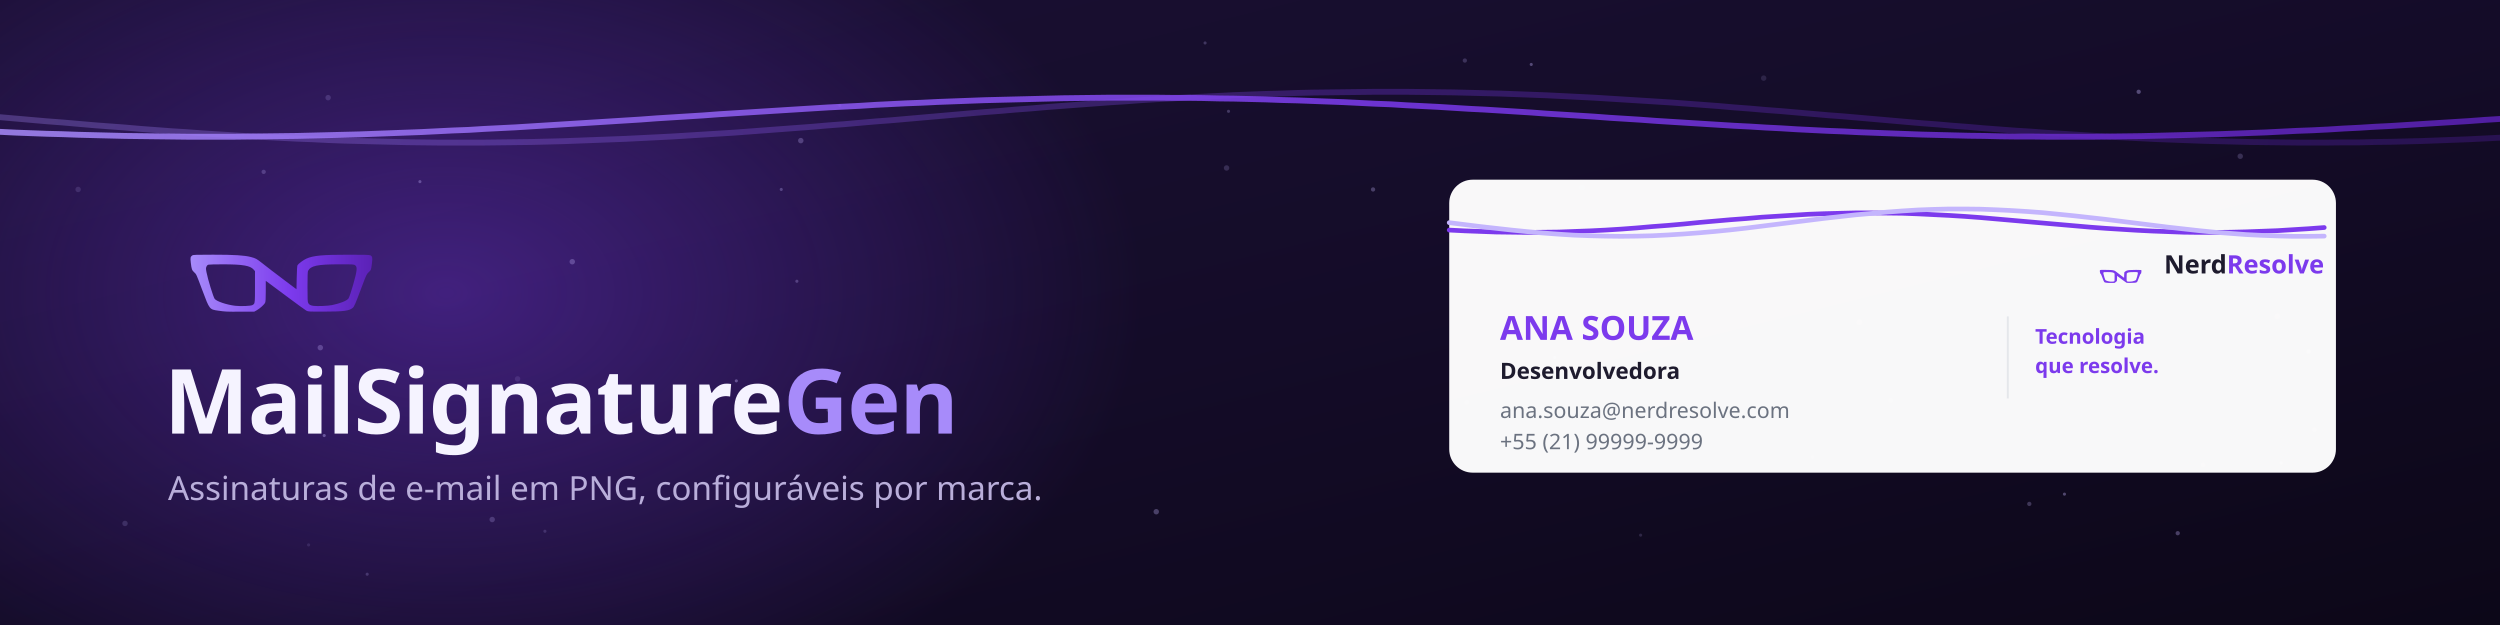
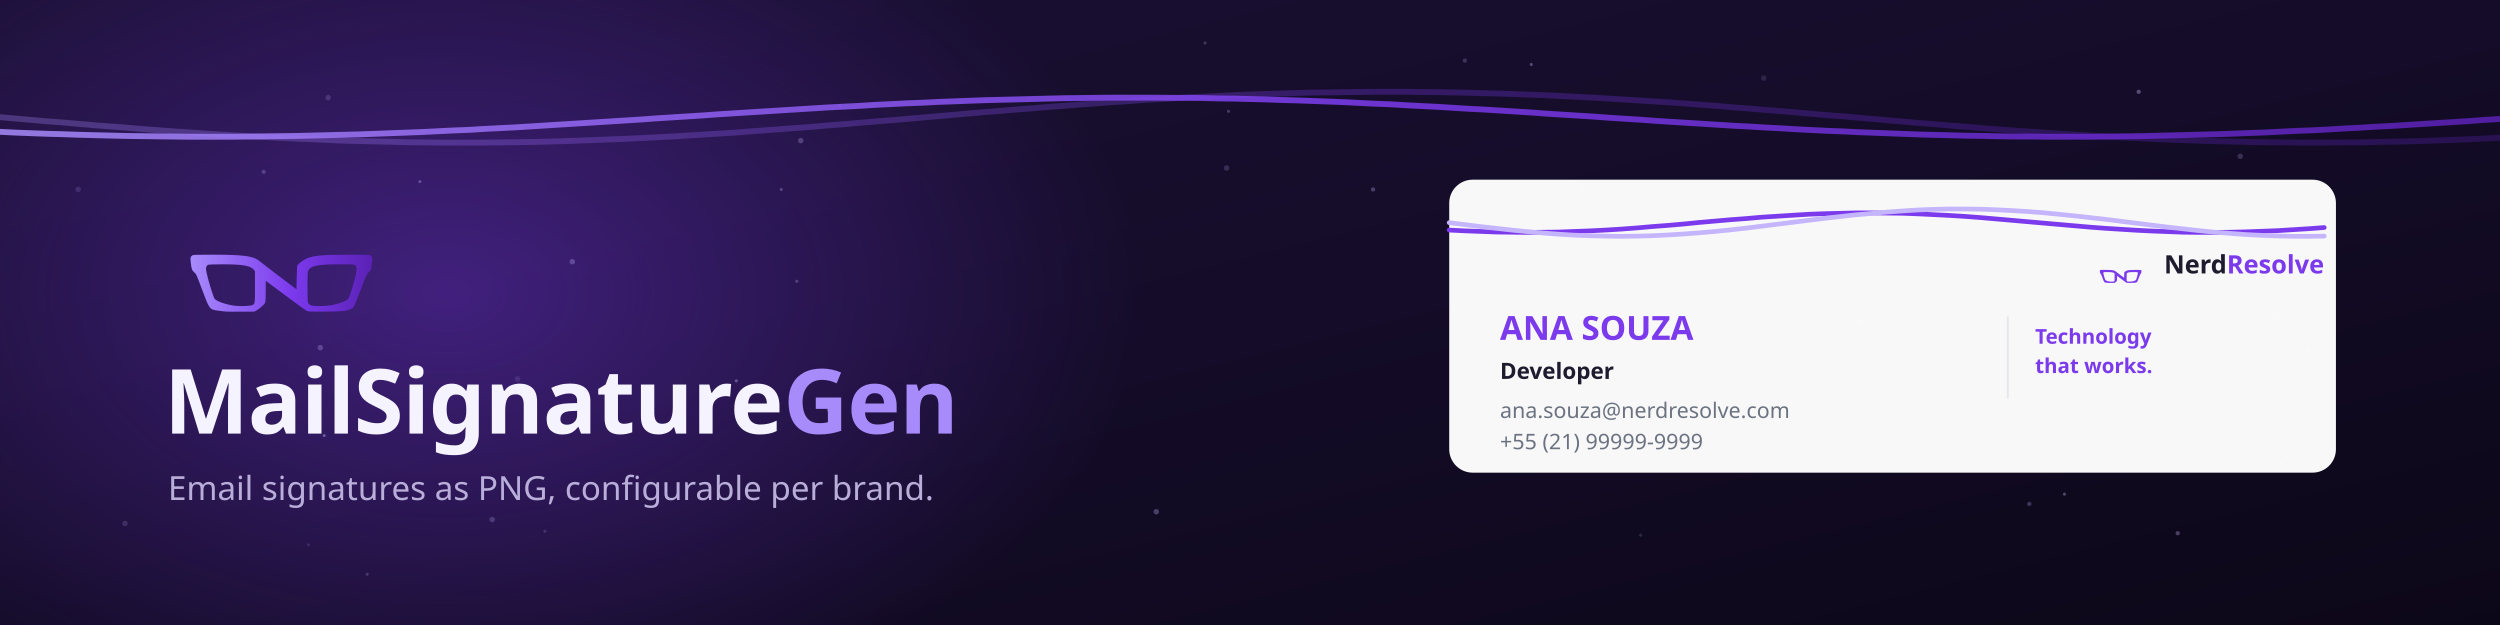
- <svg xmlns="http://www.w3.org/2000/svg" viewBox="0 0 1280 320" width="1280" height="320" role="img" aria-label="MailSignatureGen — gerador de assinaturas de e-mail configurável por marca">
+ <svg xmlns="http://www.w3.org/2000/svg" viewBox="0 0 1280 320" width="1280" height="320" role="img" aria-label="MailSignatureGen — brand-configurable email signature generator">
  <defs>
    <linearGradient id="fundo" x1="0" y1="0" x2="1" y2="1">
      <stop offset="0%" stop-color="#1B1035" />
      <stop offset="52%" stop-color="#140C28" />
      <stop offset="100%" stop-color="#0C0718" />
    </linearGradient>
    <linearGradient id="roxo" x1="0" y1="0" x2="1" y2="0">
      <stop offset="0%" stop-color="#A78BFA" />
      <stop offset="55%" stop-color="#7C3AED" />
      <stop offset="100%" stop-color="#5B21B6" />
    </linearGradient>
    <radialGradient id="halo" cx="0.5" cy="0.5" r="0.5">
      <stop offset="0%" stop-color="#7C3AED" stop-opacity="0.42" />
      <stop offset="100%" stop-color="#7C3AED" stop-opacity="0" />
    </radialGradient>
  </defs>
  <rect width="1280" height="320" fill="url(#fundo)" />
  <ellipse cx="228" cy="150" rx="360" ry="230" fill="url(#halo)" />
  <g>
    <circle cx="703" cy="97" r="1.1" fill="#C4B5FD" opacity="0.30" />
    <circle cx="188" cy="294" r="0.8" fill="#C4B5FD" opacity="0.22" />
    <circle cx="158" cy="279" r="0.8" fill="#C4B5FD" opacity="0.13" />
    <circle cx="928" cy="234" r="0.8" fill="#C4B5FD" opacity="0.19" />
    <circle cx="1168" cy="237" r="0.8" fill="#C4B5FD" opacity="0.35" />
    <circle cx="293" cy="134" r="1.4" fill="#C4B5FD" opacity="0.30" />
    <circle cx="166" cy="223" r="0.8" fill="#C4B5FD" opacity="0.39" />
    <circle cx="135" cy="88" r="1.1" fill="#C4B5FD" opacity="0.24" />
    <circle cx="1147" cy="80" r="1.4" fill="#C4B5FD" opacity="0.21" />
    <circle cx="410" cy="72" r="1.4" fill="#C4B5FD" opacity="0.28" />
    <circle cx="424" cy="210" r="0.8" fill="#C4B5FD" opacity="0.27" />
    <circle cx="168" cy="50" r="1.4" fill="#C4B5FD" opacity="0.18" />
    <circle cx="1128" cy="238" r="1.1" fill="#C4B5FD" opacity="0.25" />
    <circle cx="968" cy="205" r="1.1" fill="#C4B5FD" opacity="0.19" />
    <circle cx="408" cy="144" r="0.8" fill="#C4B5FD" opacity="0.28" />
    <circle cx="1115" cy="273" r="1.1" fill="#C4B5FD" opacity="0.32" />
    <circle cx="629" cy="57" r="0.8" fill="#C4B5FD" opacity="0.26" />
    <circle cx="377" cy="195" r="0.8" fill="#C4B5FD" opacity="0.38" />
    <circle cx="903" cy="40" r="1.4" fill="#C4B5FD" opacity="0.14" />
    <circle cx="1182" cy="180" r="1.1" fill="#C4B5FD" opacity="0.31" />
    <circle cx="1057" cy="253" r="0.8" fill="#C4B5FD" opacity="0.36" />
    <circle cx="592" cy="262" r="1.4" fill="#C4B5FD" opacity="0.31" />
    <circle cx="164" cy="178" r="1.4" fill="#C4B5FD" opacity="0.28" />
    <circle cx="952" cy="165" r="1.4" fill="#C4B5FD" opacity="0.23" />
    <circle cx="750" cy="31" r="1.1" fill="#C4B5FD" opacity="0.22" />
    <circle cx="279" cy="272" r="0.8" fill="#C4B5FD" opacity="0.18" />
    <circle cx="628" cy="86" r="1.4" fill="#C4B5FD" opacity="0.19" />
    <circle cx="840" cy="274" r="0.8" fill="#C4B5FD" opacity="0.17" />
    <circle cx="862" cy="162" r="0.8" fill="#C4B5FD" opacity="0.35" />
    <circle cx="1166" cy="162" r="1.4" fill="#C4B5FD" opacity="0.24" />
    <circle cx="774" cy="214" r="0.8" fill="#C4B5FD" opacity="0.16" />
    <circle cx="400" cy="97" r="0.8" fill="#C4B5FD" opacity="0.30" />
    <circle cx="64" cy="268" r="1.4" fill="#C4B5FD" opacity="0.17" />
    <circle cx="617" cy="22" r="0.8" fill="#C4B5FD" opacity="0.24" />
    <circle cx="796" cy="183" r="0.8" fill="#C4B5FD" opacity="0.31" />
    <circle cx="1095" cy="47" r="1.1" fill="#C4B5FD" opacity="0.37" />
    <circle cx="1185" cy="220" r="1.1" fill="#C4B5FD" opacity="0.23" />
    <circle cx="252" cy="266" r="1.4" fill="#C4B5FD" opacity="0.23" />
    <circle cx="430" cy="54" r="0.8" fill="#C4B5FD" opacity="0.24" />
    <circle cx="265" cy="194" r="1.4" fill="#C4B5FD" opacity="0.13" />
    <circle cx="40" cy="97" r="1.4" fill="#C4B5FD" opacity="0.15" />
    <circle cx="784" cy="33" r="0.8" fill="#C4B5FD" opacity="0.36" />
    <circle cx="810" cy="96" r="1.4" fill="#C4B5FD" opacity="0.19" />
    <circle cx="751" cy="206" r="1.1" fill="#C4B5FD" opacity="0.15" />
    <circle cx="1039" cy="258" r="1.1" fill="#C4B5FD" opacity="0.26" />
    <circle cx="215" cy="93" r="0.8" fill="#C4B5FD" opacity="0.33" />
  </g>
  <g transform="translate(0,26)">
    <polyline points="0,34.0 8,34.7 16,35.4 24,36.1 32,36.7 40,37.4 48,38.1 56,38.7 64,39.3 72,40.0 80,40.6 88,41.2 96,41.7 104,42.3 112,42.8 120,43.3 128,43.8 136,44.2 144,44.6 152,45.0 160,45.3 168,45.7 176,46.0 184,46.2 192,46.4 200,46.6 208,46.8 216,46.9 224,47.0 232,47.0 240,47.0 248,47.0 256,46.9 264,46.8 272,46.7 280,46.5 288,46.3 296,46.0 304,45.7 312,45.4 320,45.1 328,44.7 336,44.3 344,43.9 352,43.4 360,42.9 368,42.4 376,41.9 384,41.3 392,40.7 400,40.1 408,39.5 416,38.9 424,38.2 432,37.6 440,36.9 448,36.2 456,35.6 464,34.9 472,34.2 480,33.5 488,32.8 496,32.1 504,31.4 512,30.8 520,30.1 528,29.5 536,28.8 544,28.2 552,27.6 560,27.0 568,26.4 576,25.9 584,25.3 592,24.8 600,24.4 608,23.9 616,23.5 624,23.1 632,22.7 640,22.4 648,22.1 656,21.9 664,21.6 672,21.4 680,21.3 688,21.2 696,21.1 704,21.0 712,21.0 720,21.0 728,21.1 736,21.2 744,21.3 752,21.5 760,21.7 768,21.9 776,22.2 784,22.5 792,22.8 800,23.2 808,23.6 816,24.0 824,24.5 832,25.0 840,25.5 848,26.0 856,26.5 864,27.1 872,27.7 880,28.3 888,29.0 896,29.6 904,30.3 912,30.9 920,31.6 928,32.3 936,33.0 944,33.6 952,34.3 960,35.0 968,35.7 976,36.4 984,37.1 992,37.7 1000,38.4 1008,39.0 1016,39.7 1024,40.3 1032,40.9 1040,41.4 1048,42.0 1056,42.5 1064,43.0 1072,43.5 1080,44.0 1088,44.4 1096,44.8 1104,45.2 1112,45.5 1120,45.8 1128,46.1 1136,46.3 1144,46.5 1152,46.7 1160,46.8 1168,46.9 1176,47.0 1184,47.0 1192,47.0 1200,46.9 1208,46.9 1216,46.7 1224,46.6 1232,46.4 1240,46.2 1248,45.9 1256,45.6 1264,45.3 1272,44.9 1280,44.5" fill="none" stroke="url(#roxo)" stroke-width="3" stroke-opacity="0.3" stroke-linecap="round" />
    <polyline points="0,41.5 8,41.9 16,42.2 24,42.5 32,42.7 40,43.0 48,43.2 56,43.4 64,43.6 72,43.7 80,43.8 88,43.9 96,44.0 104,44.0 112,44.0 120,44.0 128,43.9 136,43.8 144,43.7 152,43.6 160,43.4 168,43.2 176,43.0 184,42.8 192,42.5 200,42.2 208,41.9 216,41.6 224,41.2 232,40.8 240,40.5 248,40.0 256,39.6 264,39.2 272,38.7 280,38.2 288,37.7 296,37.2 304,36.7 312,36.2 320,35.7 328,35.2 336,34.6 344,34.1 352,33.6 360,33.1 368,32.5 376,32.0 384,31.5 392,31.0 400,30.5 408,30.0 416,29.5 424,29.0 432,28.6 440,28.2 448,27.7 456,27.3 464,26.9 472,26.6 480,26.2 488,25.9 496,25.6 504,25.3 512,25.1 520,24.9 528,24.7 536,24.5 544,24.3 552,24.2 560,24.1 568,24.0 576,24.0 584,24.0 592,24.0 600,24.1 608,24.1 616,24.2 624,24.4 632,24.5 640,24.7 648,24.9 656,25.2 664,25.4 672,25.7 680,26.0 688,26.3 696,26.7 704,27.1 712,27.4 720,27.9 728,28.3 736,28.7 744,29.2 752,29.7 760,30.1 768,30.6 776,31.1 784,31.6 792,32.2 800,32.7 808,33.2 816,33.7 824,34.3 832,34.8 840,35.3 848,35.9 856,36.4 864,36.9 872,37.4 880,37.9 888,38.4 896,38.8 904,39.3 912,39.7 920,40.2 928,40.6 936,41.0 944,41.3 952,41.7 960,42.0 968,42.3 976,42.6 984,42.9 992,43.1 1000,43.3 1008,43.5 1016,43.6 1024,43.8 1032,43.9 1040,43.9 1048,44.0 1056,44.0 1064,44.0 1072,44.0 1080,43.9 1088,43.8 1096,43.7 1104,43.5 1112,43.3 1120,43.1 1128,42.9 1136,42.7 1144,42.4 1152,42.1 1160,41.8 1168,41.4 1176,41.0 1184,40.7 1192,40.3 1200,39.8 1208,39.4 1216,38.9 1224,38.5 1232,38.0 1240,37.5 1248,37.0 1256,36.5 1264,36.0 1272,35.4 1280,34.9" fill="none" stroke="url(#roxo)" stroke-width="3" stroke-opacity="0.85" stroke-linecap="round" />
  </g>
  <g transform="translate(84,86) scale(0.24)">
    <path d="M 197.50 303.72 L 192.50 306.50 L 164.00 306.61 C132.85,306.74 131.50,306.68 115.65,304.44 C96.88,301.78 97.00,301.94 81.88,261.50 C68.62,226.05 68.99,226.87 64.34,222.64 C59.42,218.16 58.65,215.98 57.00,201.80 C55.79,191.34 56.21,189.37 60.23,186.55 C62.15,185.21 68.11,185.00 104.47,185.00 C150.21,185.01 171.53,186.33 185.40,190.01 C195.63,192.73 197.61,193.80 209.12,202.90 C223.10,213.94 231.48,220.36 258.41,240.64 L 282.50 258.78 L 283.00 234.14 C283.34,217.28 283.89,208.82 284.73,207.35 C286.47,204.32 297.55,196.14 303.50,193.49 C318.51,186.82 337.34,185.06 394.00,185.04 C427.11,185.03 438.10,185.33 440.00,186.29 C444.45,188.54 445.00,191.28 443.48,203.51 C441.76,217.45 441.66,217.70 436.38,222.50 C432.20,226.30 431.44,227.94 421.10,255.50 C408.21,289.85 405.72,295.64 402.74,298.23 C395.18,304.83 383.59,306.37 341.00,306.44 C308.55,306.50 307.37,306.43 303.48,304.34 C301.26,303.16 282.36,289.42 261.48,273.81 C240.59,258.20 222.04,244.40 220.25,243.15 L 217.00 240.86 L 217.00 262.46 C217.00,278.45 216.65,284.91 215.64,287.33 C214.01,291.23 204.48,299.84 197.50,303.72 ZM 318.50 294.14 C326.25,295.26 349.62,294.30 358.50,292.51 C375.91,289.00 390.40,283.09 393.62,278.18 C395.10,275.92 399.74,262.09 403.57,248.50 C411.95,218.79 412.70,211.34 407.69,207.61 C404.98,205.60 403.78,205.52 374.19,205.55 C326.88,205.58 312.87,208.54 307.12,219.68 C306.36,221.17 306.00,232.03 306.00,253.48 C306.00,279.73 306.26,285.60 307.51,288.02 C309.41,291.70 312.17,293.23 318.50,294.14 ZM 151.86 294.00 C163.99,295.40 185.68,294.44 188.87,292.36 C189.89,291.70 190.71,291.19 191.37,290.52 C193.94,287.88 193.94,282.74 193.97,255.54 L 193.97 253.78 L 194.00 220.07 L 191.01 216.66 C183.70,208.34 167.91,205.63 126.50,205.57 C110.55,205.55 96.23,205.88 94.68,206.30 C92.77,206.83 91.40,208.19 90.40,210.58 C89.11,213.67 89.12,215.04 90.49,222.27 C93.39,237.57 105.05,275.53 108.00,279.28 C112.28,284.72 133.68,291.90 151.86,294.00 Z" fill="url(#roxo)" />
  </g>
  <text x="84" y="222" font-family="Manrope, 'Segoe UI', system-ui, sans-serif" font-size="46" font-weight="800" fill="#F5F3FF" letter-spacing="-0.5">
    MailSignature<tspan fill="#A78BFA">Gen</tspan>
  </text>
  <text x="86" y="256" font-family="Manrope, 'Segoe UI', system-ui, sans-serif" font-size="17" font-weight="500" fill="#B9AEDA">
-     Assinaturas de e-mail em PNG, configuráveis por marca.
+     Email signatures as PNG, configurable per brand.
  </text>
  <g transform="translate(742,92)">
    <rect x="0" y="0" width="454" height="150" rx="12" fill="#FFFFFF" opacity="0.97" />
    <g transform="translate(0,6)">
      <polyline points="0,19.8 8,20.2 16,20.5 24,20.8 32,20.9 40,21.0 48,20.9 56,20.8 64,20.5 72,20.2 80,19.8 88,19.3 96,18.7 104,18.0 112,17.4 120,16.7 128,15.9 136,15.2 144,14.5 152,13.9 160,13.2 168,12.7 176,12.2 184,11.7 192,11.4 200,11.2 208,11.0 216,11.0 224,11.1 232,11.2 240,11.5 248,11.9 256,12.3 264,12.8 272,13.4 280,14.1 288,14.8 296,15.5 304,16.2 312,16.9 320,17.6 328,18.3 336,18.9 344,19.4 352,19.9 360,20.3 368,20.6 376,20.9 384,21.0 392,21.0 400,20.9 408,20.7 416,20.4 424,20.1 432,19.6 440,19.1 448,18.5" fill="none" stroke="#7C3AED" stroke-width="2.4" stroke-linecap="round" />
      <polyline points="0,16.0 8,17.0 16,18.0 24,18.9 32,19.8 40,20.6 48,21.3 56,21.9 64,22.4 72,22.7 80,22.9 88,23.0 96,22.9 104,22.7 112,22.3 120,21.8 128,21.2 136,20.5 144,19.7 152,18.8 160,17.8 168,16.8 176,15.8 184,14.8 192,13.8 200,12.9 208,12.0 216,11.3 224,10.6 232,10.0 240,9.5 248,9.2 256,9.0 264,9.0 272,9.1 280,9.4 288,9.8 296,10.3 304,10.9 312,11.7 320,12.5 328,13.4 336,14.3 344,15.3 352,16.3 360,17.3 368,18.3 376,19.2 384,20.1 392,20.9 400,21.5 408,22.1 416,22.5 424,22.8 432,23.0 440,23.0 448,22.9" fill="none" stroke="#C4B5FD" stroke-width="2.4" stroke-linecap="round" />
    </g>
    <g transform="translate(330,36) scale(0.055)">
      <path d="M 197.50 303.72 L 192.50 306.50 L 164.00 306.61 C132.85,306.74 131.50,306.68 115.65,304.44 C96.88,301.78 97.00,301.94 81.88,261.50 C68.62,226.05 68.99,226.87 64.34,222.64 C59.42,218.16 58.65,215.98 57.00,201.80 C55.79,191.34 56.21,189.37 60.23,186.55 C62.15,185.21 68.11,185.00 104.47,185.00 C150.21,185.01 171.53,186.33 185.40,190.01 C195.63,192.73 197.61,193.80 209.12,202.90 C223.10,213.94 231.48,220.36 258.41,240.64 L 282.50 258.78 L 283.00 234.14 C283.34,217.28 283.89,208.82 284.73,207.35 C286.47,204.32 297.55,196.14 303.50,193.49 C318.51,186.82 337.34,185.06 394.00,185.04 C427.11,185.03 438.10,185.33 440.00,186.29 C444.45,188.54 445.00,191.28 443.48,203.51 C441.76,217.45 441.66,217.70 436.38,222.50 C432.20,226.30 431.44,227.94 421.10,255.50 C408.21,289.85 405.72,295.64 402.74,298.23 C395.18,304.83 383.59,306.37 341.00,306.44 C308.55,306.50 307.37,306.43 303.48,304.34 C301.26,303.16 282.36,289.42 261.48,273.81 C240.59,258.20 222.04,244.40 220.25,243.15 L 217.00 240.86 L 217.00 262.46 C217.00,278.45 216.65,284.91 215.64,287.33 C214.01,291.23 204.48,299.84 197.50,303.72 ZM 318.50 294.14 C326.25,295.26 349.62,294.30 358.50,292.51 C375.91,289.00 390.40,283.09 393.62,278.18 C395.10,275.92 399.74,262.09 403.57,248.50 C411.95,218.79 412.70,211.34 407.69,207.61 C404.98,205.60 403.78,205.52 374.19,205.55 C326.88,205.58 312.87,208.54 307.12,219.68 C306.36,221.17 306.00,232.03 306.00,253.48 C306.00,279.73 306.26,285.60 307.51,288.02 C309.41,291.70 312.17,293.23 318.50,294.14 ZM 151.86 294.00 C163.99,295.40 185.68,294.44 188.87,292.36 C189.89,291.70 190.71,291.19 191.37,290.52 C193.94,287.88 193.94,282.74 193.97,255.54 L 193.97 253.78 L 194.00 220.07 L 191.01 216.66 C183.70,208.34 167.91,205.63 126.50,205.57 C110.55,205.55 96.23,205.88 94.68,206.30 C92.77,206.83 91.40,208.19 90.40,210.58 C89.11,213.67 89.12,215.04 90.49,222.27 C93.39,237.57 105.05,275.53 108.00,279.28 C112.28,284.72 133.68,291.90 151.86,294.00 Z" fill="#7C3AED" />
    </g>
    <text x="366" y="48" font-family="Manrope, sans-serif" font-size="13" font-weight="700" fill="#1E1B2E">Nerd<tspan fill="#7C3AED">Resolve</tspan>
    </text>
    <text x="26" y="82" font-family="Manrope, sans-serif" font-size="17" font-weight="700" fill="#7C3AED">ANA SOUZA</text>
-     <text x="26" y="102" font-family="Manrope, sans-serif" font-size="11.5" font-weight="600" fill="#1E1B2E">Desenvolvedora</text>
+     <text x="26" y="102" font-family="Manrope, sans-serif" font-size="11.5" font-weight="600" fill="#1E1B2E">Developer</text>
    <text x="26" y="122" font-family="Manrope, sans-serif" font-size="11" fill="#6B7280">ana.souza@nerdresolve.com</text>
    <text x="26" y="138" font-family="Manrope, sans-serif" font-size="11" fill="#6B7280">+55 (21) 99999-9999</text>
    <line x1="286" y1="70" x2="286" y2="112" stroke="#E5E7EB" stroke-width="1" />
-     <text x="300" y="84" font-family="Manrope, sans-serif" font-size="10.5" font-weight="600" fill="#7C3AED">Tecnologia</text>
-     <text x="300" y="99" font-family="Manrope, sans-serif" font-size="10.5" font-weight="600" fill="#7C3AED">que resolve.</text>
+     <text x="300" y="84" font-family="Manrope, sans-serif" font-size="10.5" font-weight="600" fill="#7C3AED">Technology</text>
+     <text x="300" y="99" font-family="Manrope, sans-serif" font-size="10.5" font-weight="600" fill="#7C3AED">that works.</text>
  </g>
</svg>
